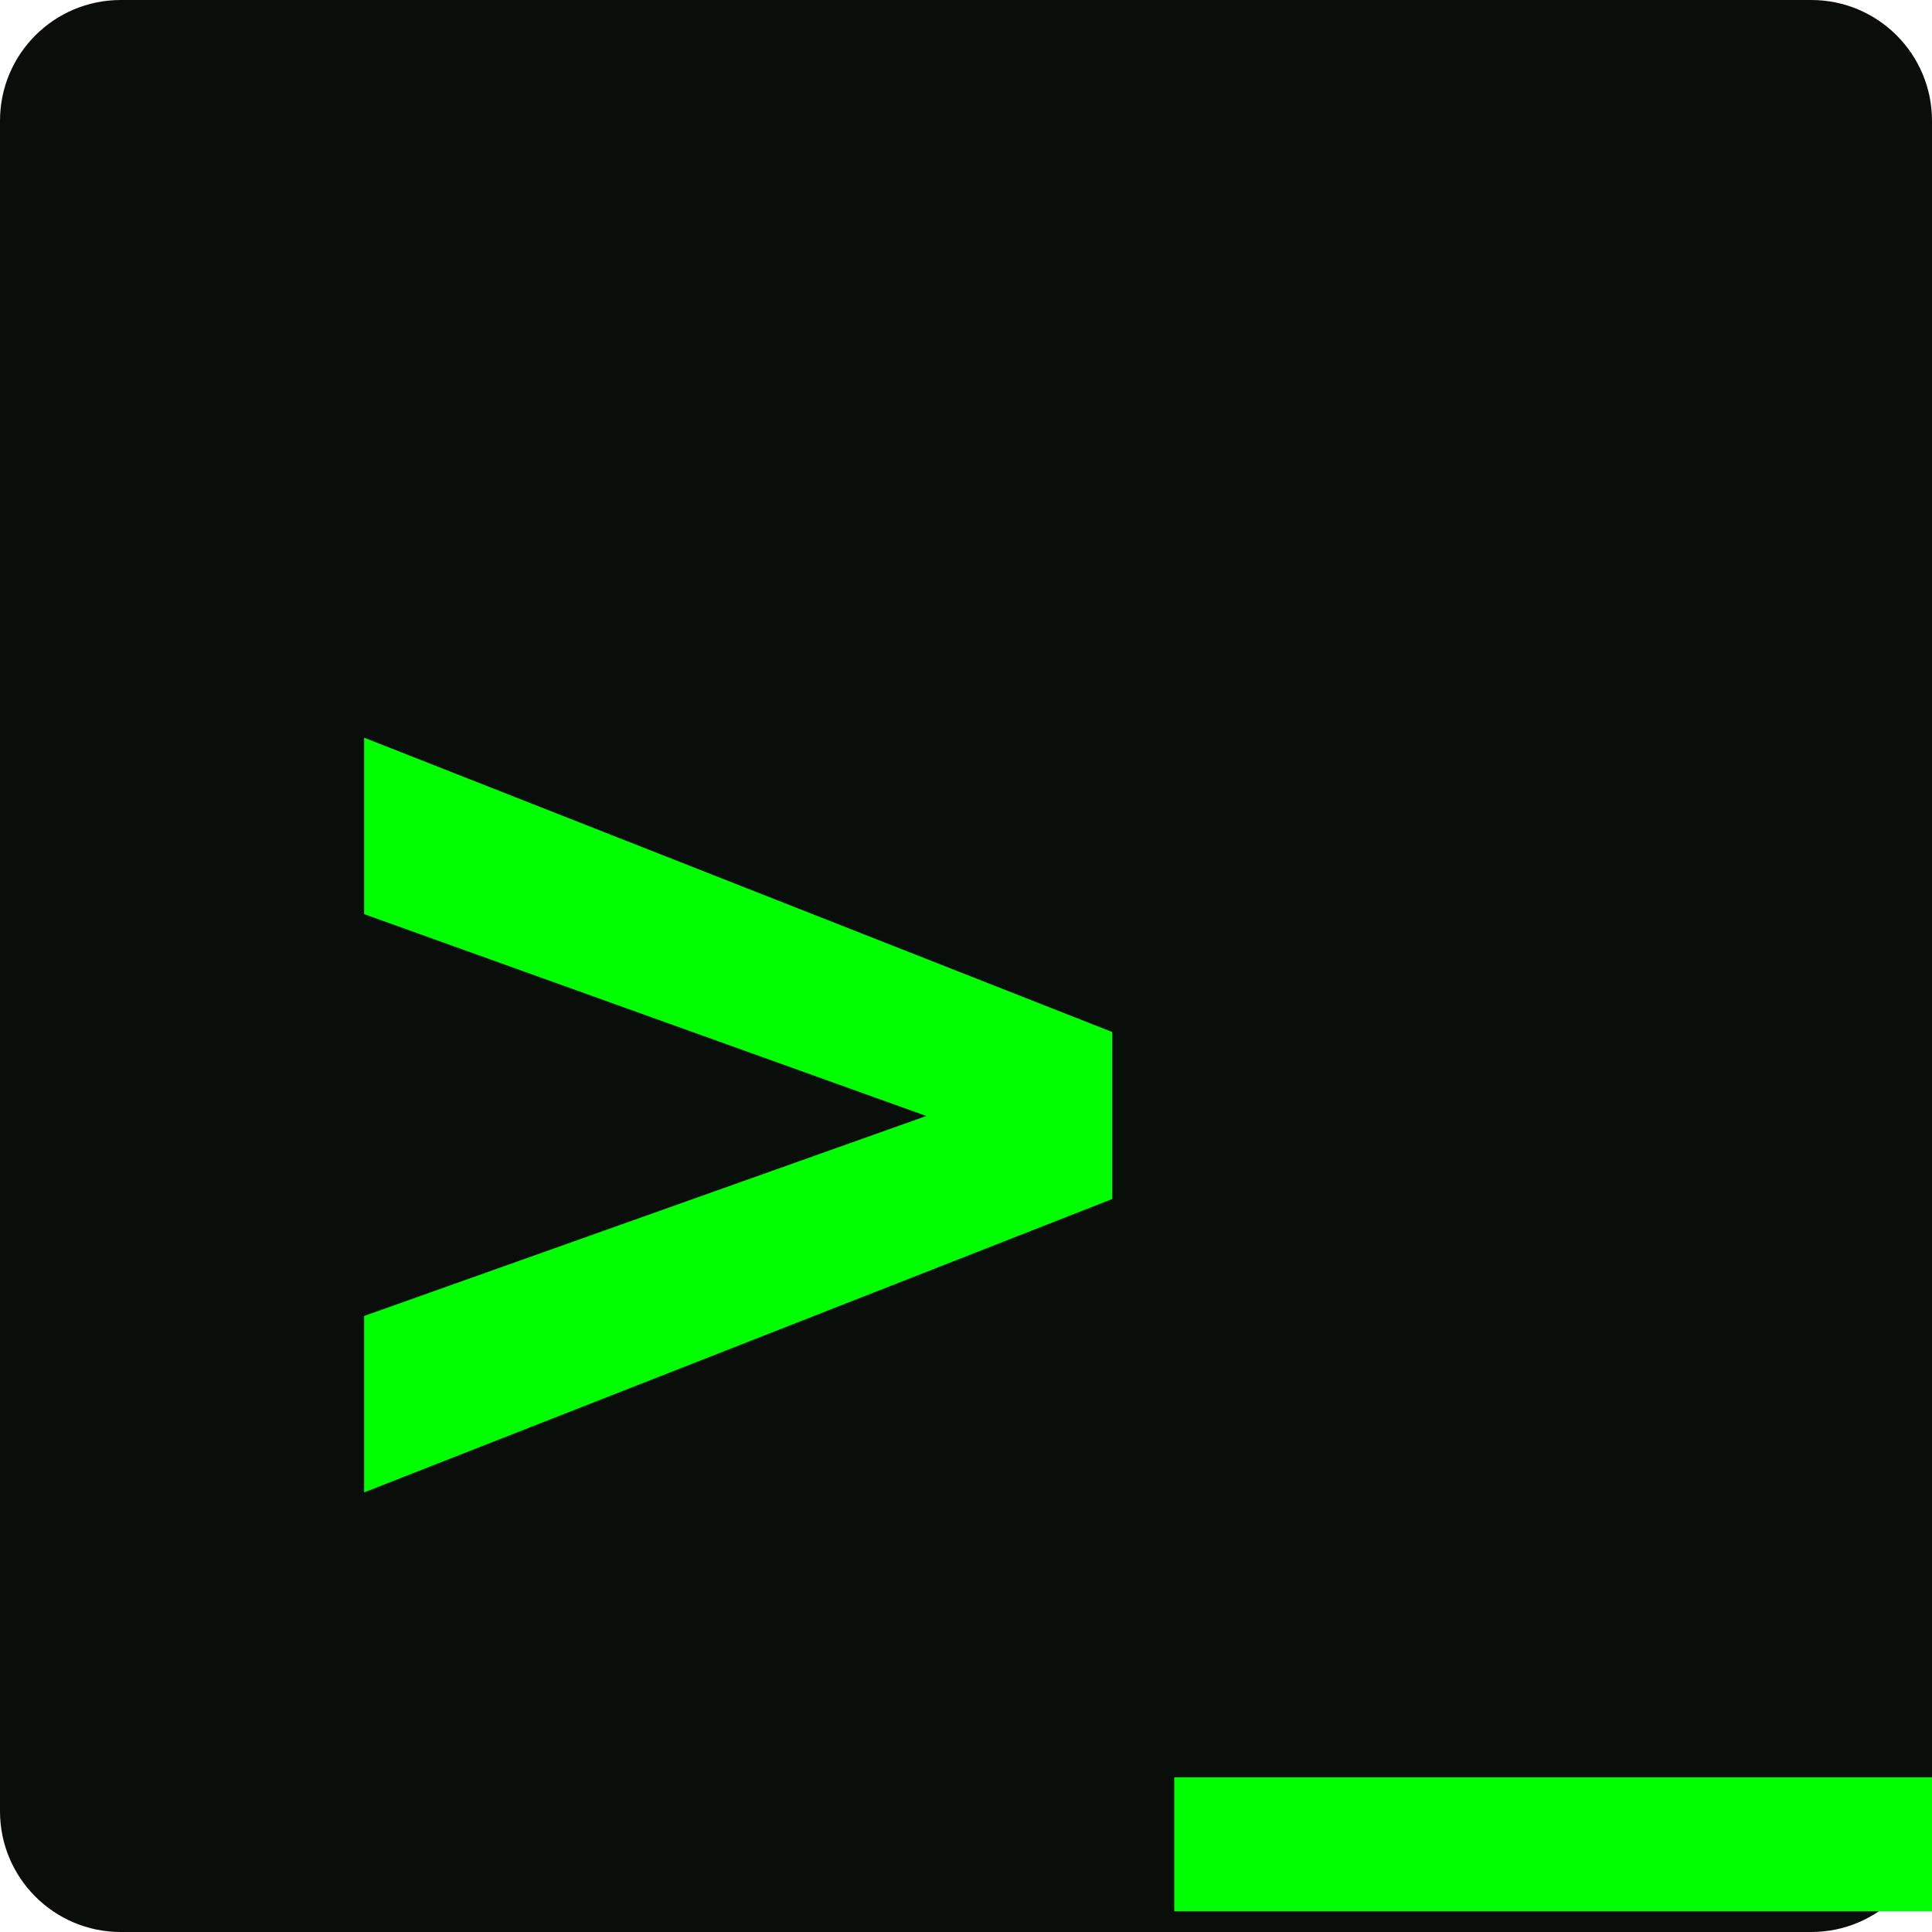
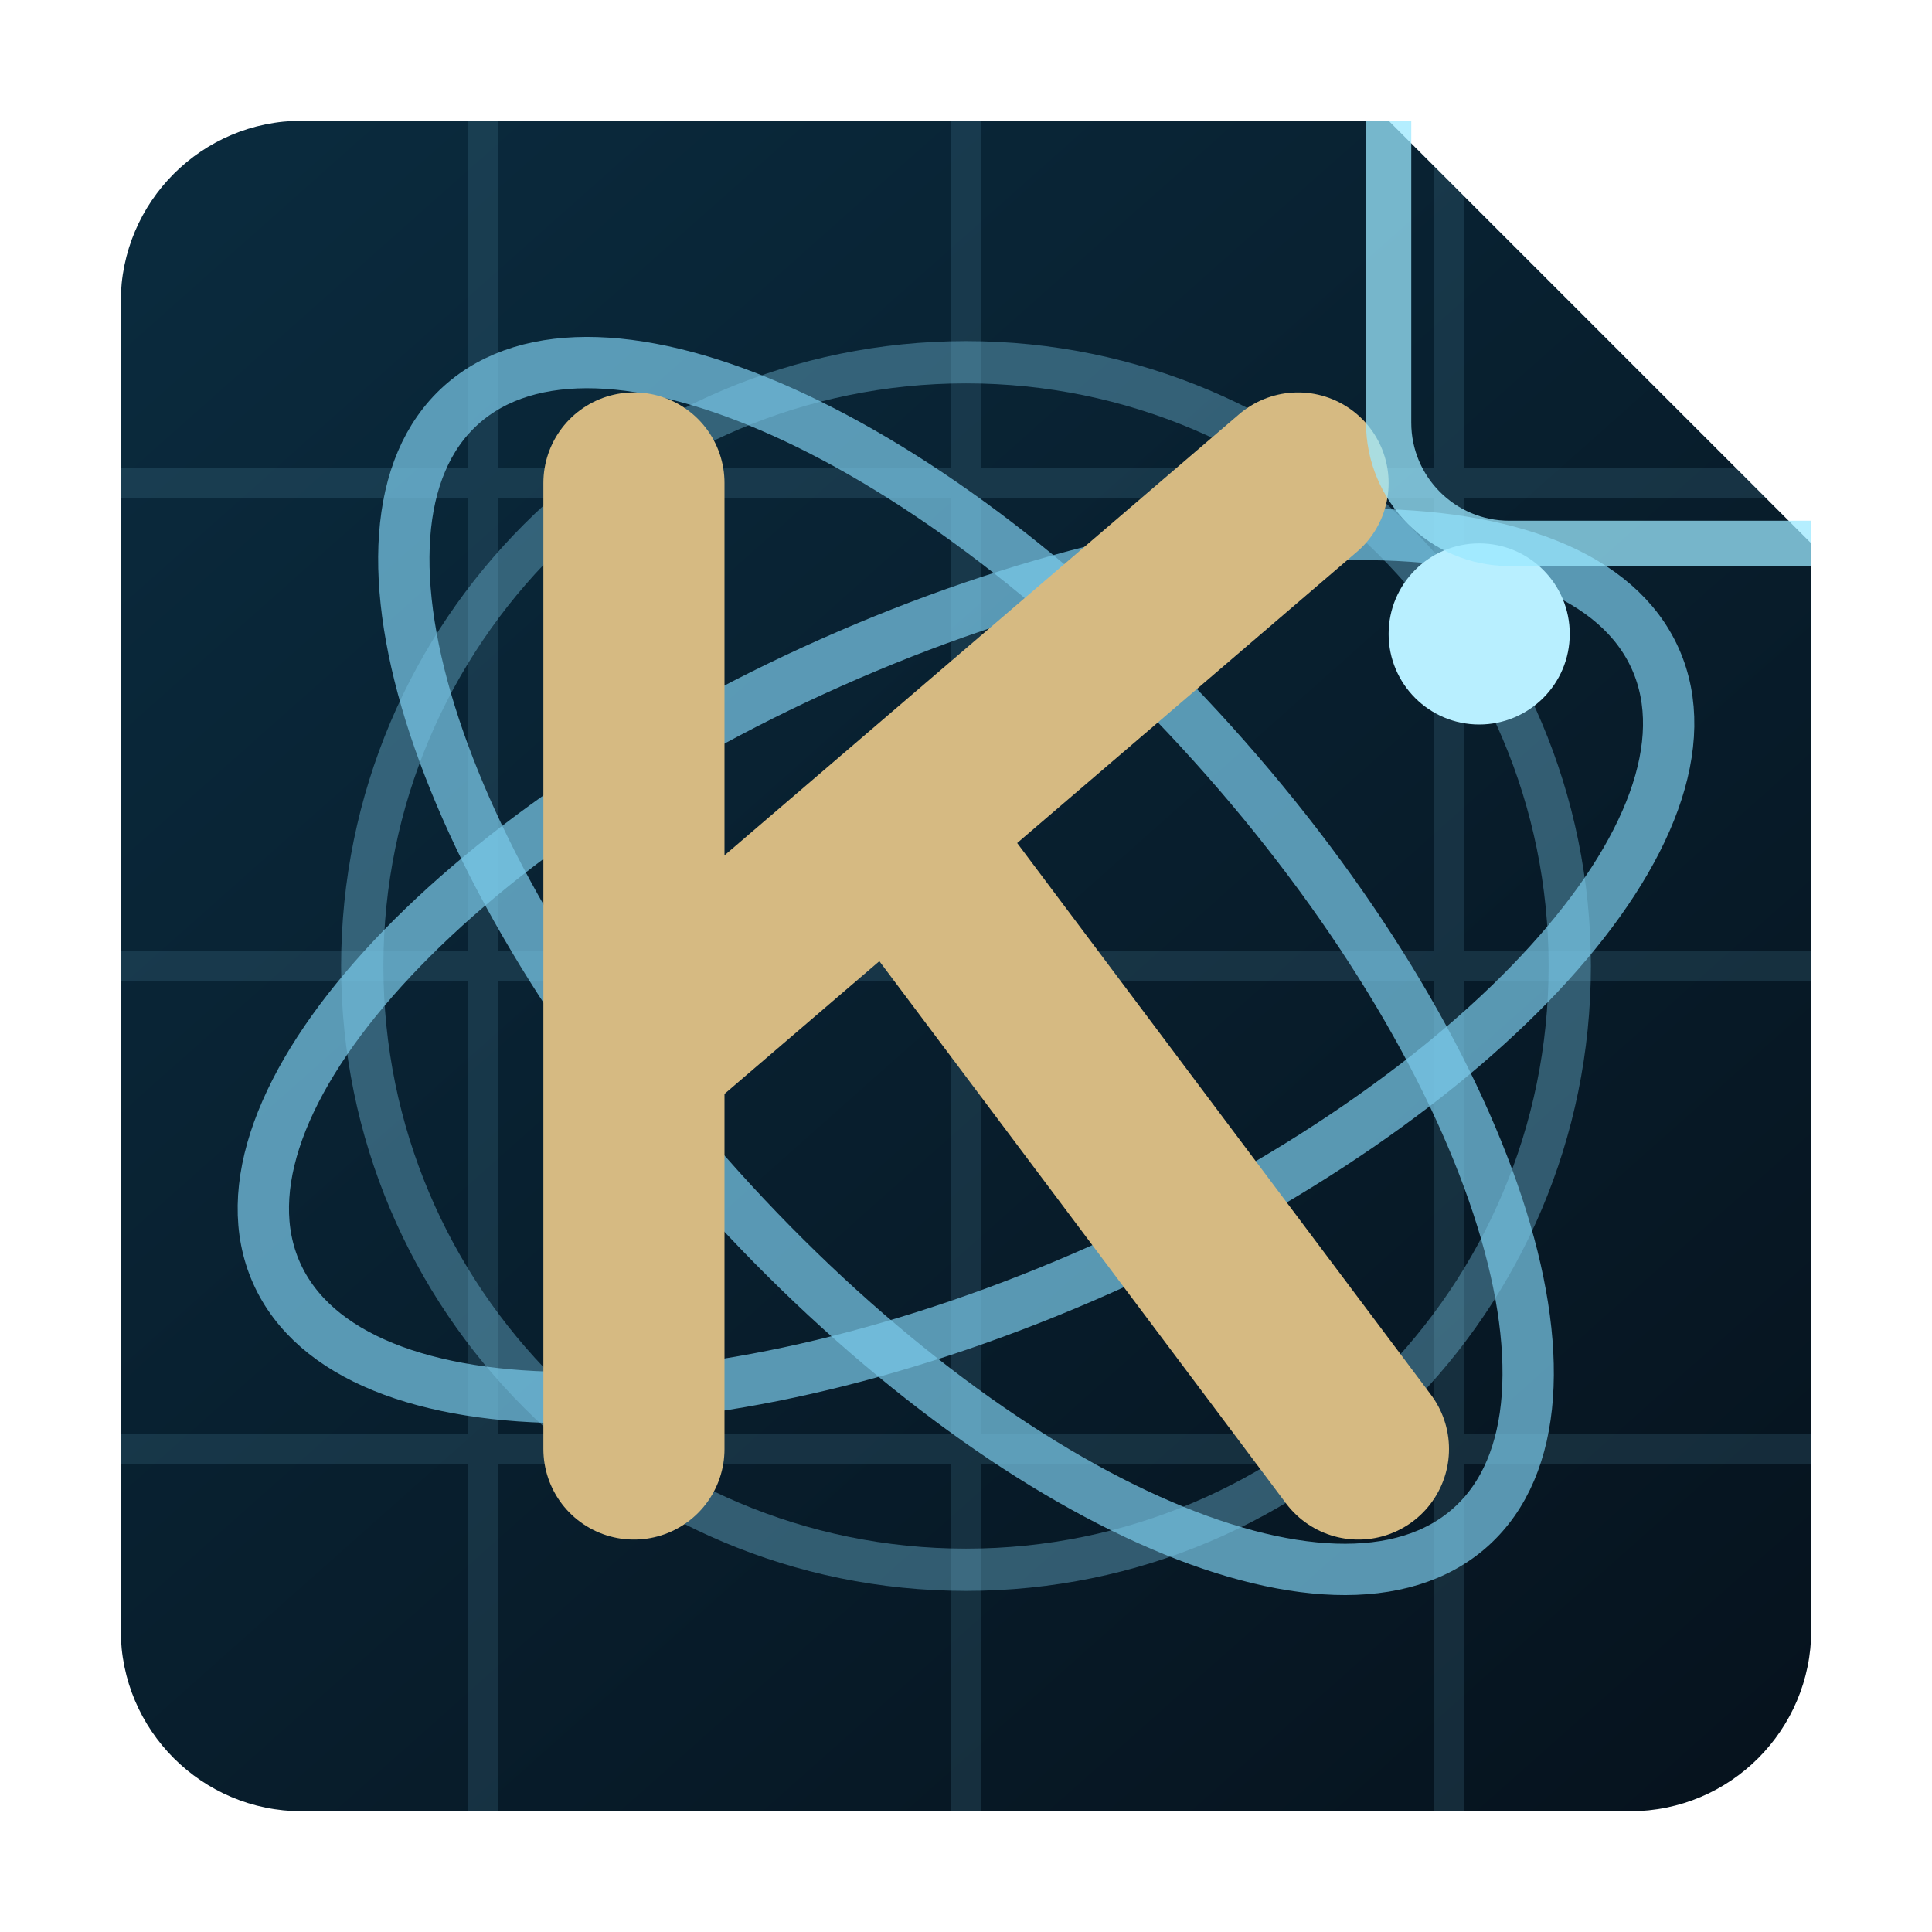
- <svg xmlns="http://www.w3.org/2000/svg" viewBox="0 0 32 32">
-   <rect width="32" height="32" rx="2" fill="#0a0e0a" />
-   <text x="5" y="26" font-family="monospace" font-weight="bold" font-size="24" fill="#00ff00">&gt;_</text>
+ <svg xmlns="http://www.w3.org/2000/svg" viewBox="0 0 64 64" role="img" aria-label="Kavinsky">
+   <defs>
+     <linearGradient id="bg" x1="8" y1="6" x2="56" y2="60" gradientUnits="userSpaceOnUse">
+       <stop stop-color="#0a2a3d" />
+       <stop offset="1" stop-color="#06131e" />
+     </linearGradient>
+     <clipPath id="frame">
+       <path d="M10 4h36l14 14v36a6 6 0 0 1-6 6H10a6 6 0 0 1-6-6V10a6 6 0 0 1 6-6Z" />
+     </clipPath>
+   </defs>
+   <path fill="url(#bg)" d="M10 4h36l14 14v36a6 6 0 0 1-6 6H10a6 6 0 0 1-6-6V10a6 6 0 0 1 6-6Z" />
+   <g clip-path="url(#frame)" fill="none" stroke="#79c8e8" stroke-linecap="round">
+     <path opacity=".13" d="M0 16h64M0 32h64M0 48h64M16 0v64M32 0v64M48 0v64" />
+     <ellipse cx="32" cy="32" rx="25" ry="11" stroke-width="1.7" transform="rotate(-24 32 32)" opacity=".72" />
+     <ellipse cx="32" cy="32" rx="25" ry="11" stroke-width="1.7" transform="rotate(48 32 32)" opacity=".72" />
+     <circle cx="32" cy="32" r="20" stroke-width="1.4" opacity=".38" />
+   </g>
+   <path d="M21 16v32M22 34 43 16M30 28l15 20" fill="none" stroke="#d6ba82" stroke-width="6" stroke-linecap="round" stroke-linejoin="round" />
+   <circle cx="49" cy="21" r="3" fill="#b8efff" />
+   <path d="M46 4v10a4 4 0 0 0 4 4h10" fill="none" stroke="#9be8ff" stroke-width="1.5" opacity=".75" />
</svg>
